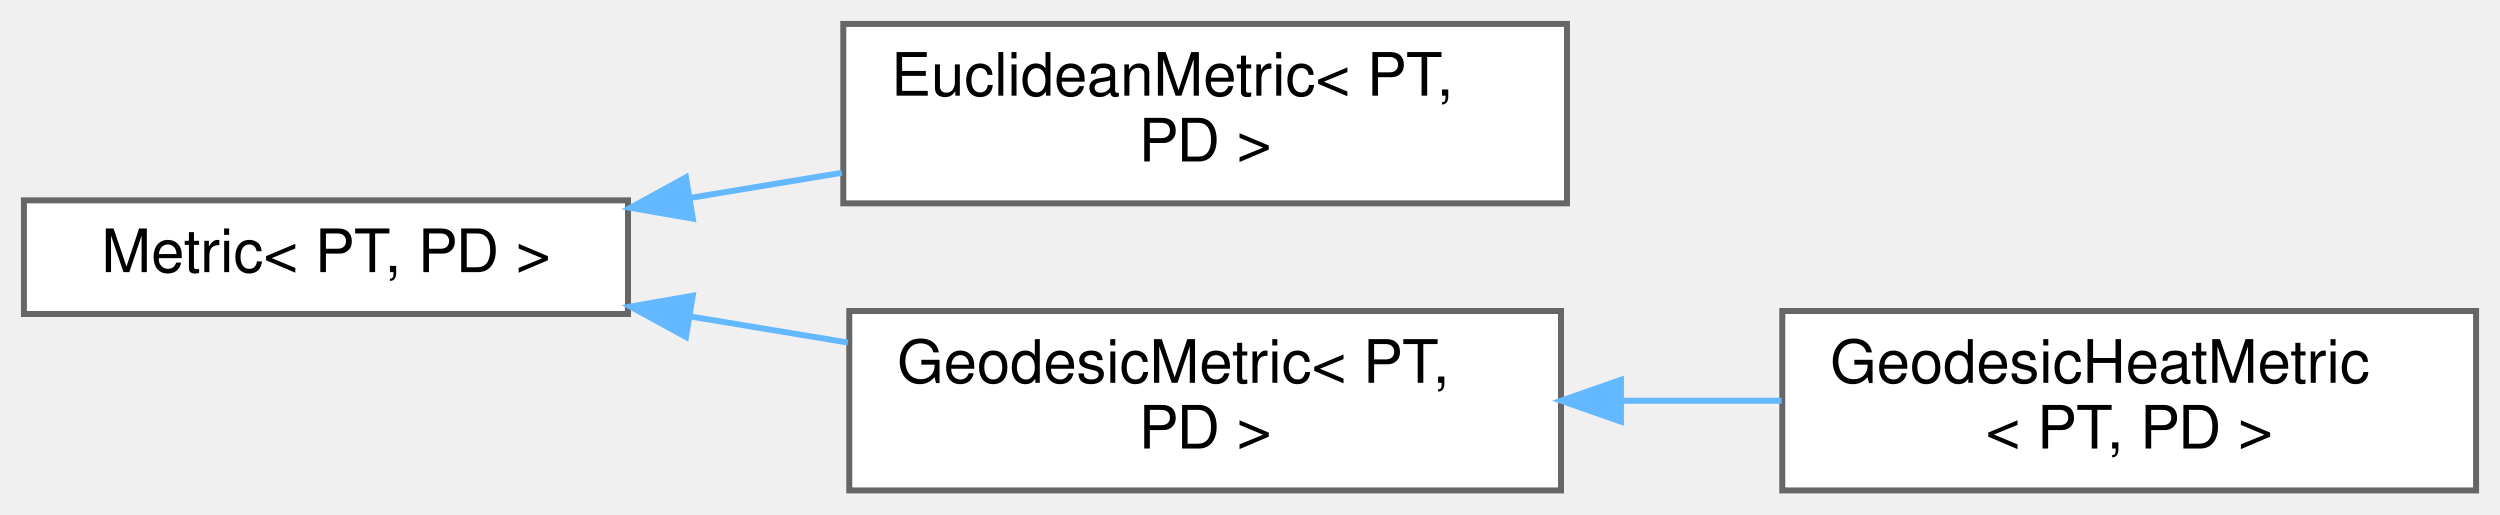
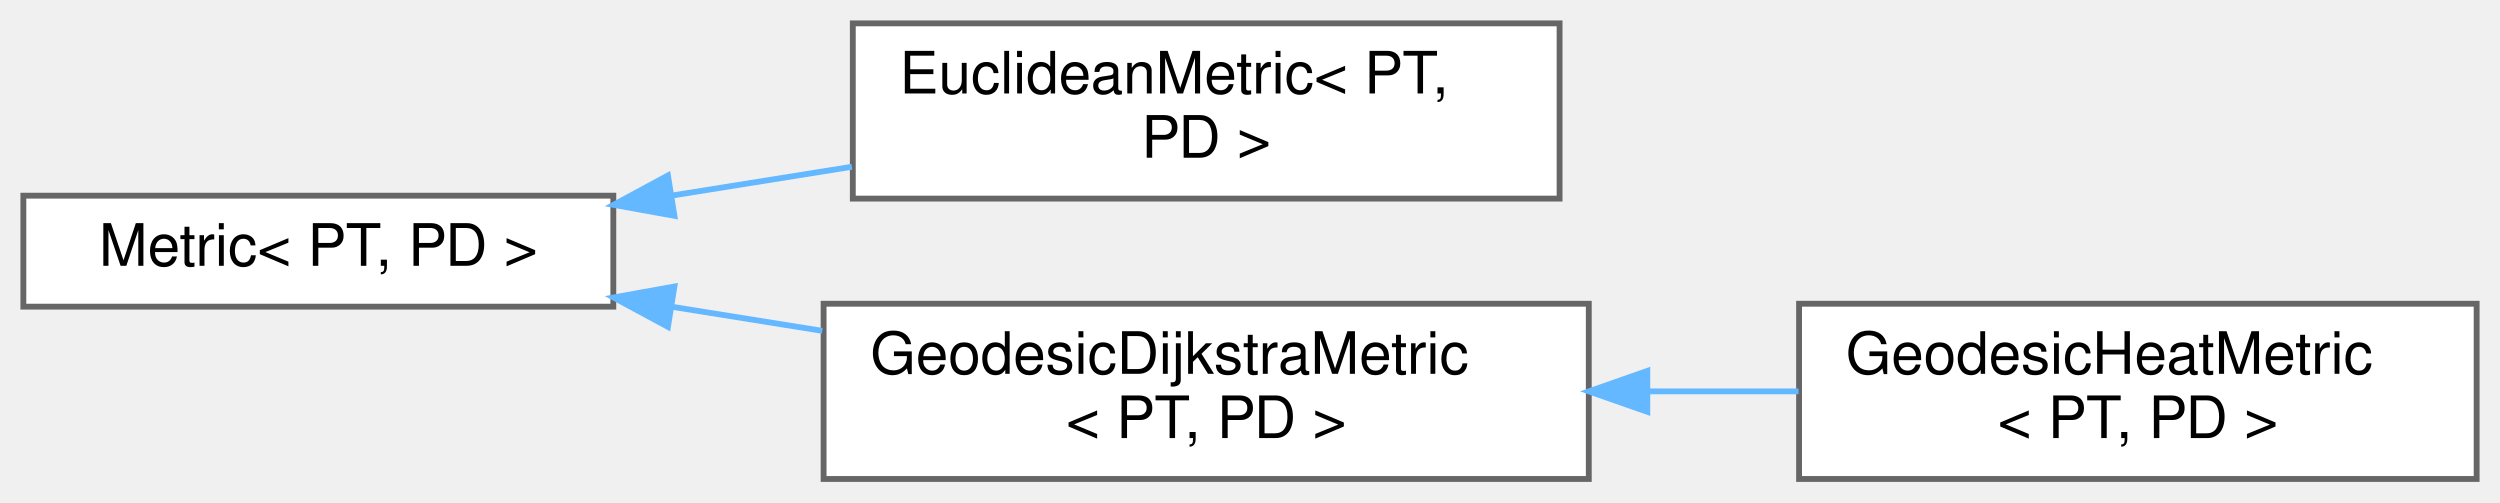
- <svg xmlns="http://www.w3.org/2000/svg" xmlns:xlink="http://www.w3.org/1999/xlink" width="418pt" height="86pt" viewBox="0.00 0.00 418.00 86.00">
+ <svg xmlns="http://www.w3.org/2000/svg" xmlns:xlink="http://www.w3.org/1999/xlink" width="428pt" height="86pt" viewBox="0.00 0.00 428.00 86.00">
  <g id="graph0" class="graph" transform="scale(1 1) rotate(0) translate(4 82)">
    <g id="Node000000" class="node">
      <g id="a_Node000000">
        <a xlink:href="classMetric.html" target="_top" xlink:title="Abstract class representing a generic metric for calculating distances.">
          <polygon fill="white" stroke="#666666" points="101,-48.5 0,-48.5 0,-29.5 101,-29.5 101,-48.5" />
          <text text-anchor="middle" x="50.5" y="-36.5" font-family="Helvetica,sans-Serif" font-size="10.00">Metric&lt; PT, PD &gt;</text>
        </a>
      </g>
    </g>
    <g id="Node000001" class="node">
      <g id="a_Node000001">
        <a xlink:href="classEuclideanMetric.html" target="_top" xlink:title="A class that calculates Euclidean distance for clustering and metric purposes.">
-           <polygon fill="white" stroke="#666666" points="258,-78 137,-78 137,-48 258,-48 258,-78" />
-           <text text-anchor="start" x="145" y="-66" font-family="Helvetica,sans-Serif" font-size="10.00">EuclideanMetric&lt; PT,</text>
-           <text text-anchor="middle" x="197.5" y="-55" font-family="Helvetica,sans-Serif" font-size="10.00"> PD &gt;</text>
+           <polygon fill="white" stroke="#666666" points="263,-78 142,-78 142,-48 263,-48 263,-78" />
+           <text text-anchor="start" x="150" y="-66" font-family="Helvetica,sans-Serif" font-size="10.00">EuclideanMetric&lt; PT,</text>
+           <text text-anchor="middle" x="202.5" y="-55" font-family="Helvetica,sans-Serif" font-size="10.00"> PD &gt;</text>
        </a>
      </g>
    </g>
    <g id="edge15_Node000000_Node000001" class="edge">
      <g id="a_edge15_Node000000_Node000001">
        <a xlink:title=" ">
-           <path fill="none" stroke="#63b8ff" d="M111.45,-48.92C119.81,-50.31 128.4,-51.73 136.75,-53.11" />
-           <polygon fill="#63b8ff" stroke="#63b8ff" points="111.84,-45.44 101.4,-47.26 110.69,-52.35 111.84,-45.44" />
+           <path fill="none" stroke="#63b8ff" d="M111.01,-48.52C121.16,-50.15 131.69,-51.83 141.84,-53.45" />
+           <polygon fill="#63b8ff" stroke="#63b8ff" points="111.46,-45.05 101.03,-46.93 110.35,-51.96 111.46,-45.05" />
        </a>
      </g>
    </g>
    <g id="Node000002" class="node">
      <g id="a_Node000002">
-         <a xlink:href="classGeodesicMetric.html" target="_top" xlink:title="A class for computing geodesic distances on a mesh with Dijkstra's algorithm.">
-           <polygon fill="white" stroke="#666666" points="257,-30 138,-30 138,0 257,0 257,-30" />
-           <text text-anchor="start" x="146" y="-18" font-family="Helvetica,sans-Serif" font-size="10.00">GeodesicMetric&lt; PT,</text>
-           <text text-anchor="middle" x="197.5" y="-7" font-family="Helvetica,sans-Serif" font-size="10.00"> PD &gt;</text>
+         <a xlink:href="classGeodesicDijkstraMetric.html" target="_top" xlink:title="A class for computing geodesic distances on a mesh with Dijkstra's algorithm.">
+           <polygon fill="white" stroke="#666666" points="268,-30 137,-30 137,0 268,0 268,-30" />
+           <text text-anchor="start" x="145" y="-18" font-family="Helvetica,sans-Serif" font-size="10.00">GeodesicDijkstraMetric</text>
+           <text text-anchor="middle" x="202.5" y="-7" font-family="Helvetica,sans-Serif" font-size="10.00">&lt; PT, PD &gt;</text>
        </a>
      </g>
    </g>
    <g id="edge16_Node000000_Node000002" class="edge">
      <g id="a_edge16_Node000000_Node000002">
        <a xlink:title=" ">
-           <path fill="none" stroke="#63b8ff" d="M111.46,-29.08C120.16,-27.64 129.1,-26.16 137.77,-24.72" />
-           <polygon fill="#63b8ff" stroke="#63b8ff" points="110.69,-25.65 101.4,-30.74 111.84,-32.56 110.69,-25.65" />
+           <path fill="none" stroke="#63b8ff" d="M111.14,-29.46C119.57,-28.11 128.26,-26.72 136.77,-25.36" />
+           <polygon fill="#63b8ff" stroke="#63b8ff" points="110.35,-26.04 101.03,-31.07 111.46,-32.95 110.35,-26.04" />
        </a>
      </g>
    </g>
    <g id="Node000003" class="node">
      <g id="a_Node000003">
        <a xlink:href="classGeodesicHeatMetric.html" target="_top" xlink:title="A class for computing geodesic distances using heat diffusion-based method.">
-           <polygon fill="white" stroke="#666666" points="410,-30 294,-30 294,0 410,0 410,-30" />
-           <text text-anchor="start" x="302" y="-18" font-family="Helvetica,sans-Serif" font-size="10.00">GeodesicHeatMetric</text>
-           <text text-anchor="middle" x="352" y="-7" font-family="Helvetica,sans-Serif" font-size="10.00">&lt; PT, PD &gt;</text>
+           <polygon fill="white" stroke="#666666" points="420,-30 304,-30 304,0 420,0 420,-30" />
+           <text text-anchor="start" x="312" y="-18" font-family="Helvetica,sans-Serif" font-size="10.00">GeodesicHeatMetric</text>
+           <text text-anchor="middle" x="362" y="-7" font-family="Helvetica,sans-Serif" font-size="10.00">&lt; PT, PD &gt;</text>
        </a>
      </g>
    </g>
    <g id="edge17_Node000002_Node000003" class="edge">
      <g id="a_edge17_Node000002_Node000003">
        <a xlink:title=" ">
-           <path fill="none" stroke="#63b8ff" d="M267.06,-15C276.03,-15 285.14,-15 293.89,-15" />
-           <polygon fill="#63b8ff" stroke="#63b8ff" points="267.02,-11.5 257.02,-15 267.02,-18.5 267.02,-11.5" />
+           <path fill="none" stroke="#63b8ff" d="M278.13,-15C286.8,-15 295.53,-15 303.91,-15" />
+           <polygon fill="#63b8ff" stroke="#63b8ff" points="278.02,-11.5 268.02,-15 278.02,-18.5 278.02,-11.5" />
        </a>
      </g>
    </g>
  </g>
</svg>
